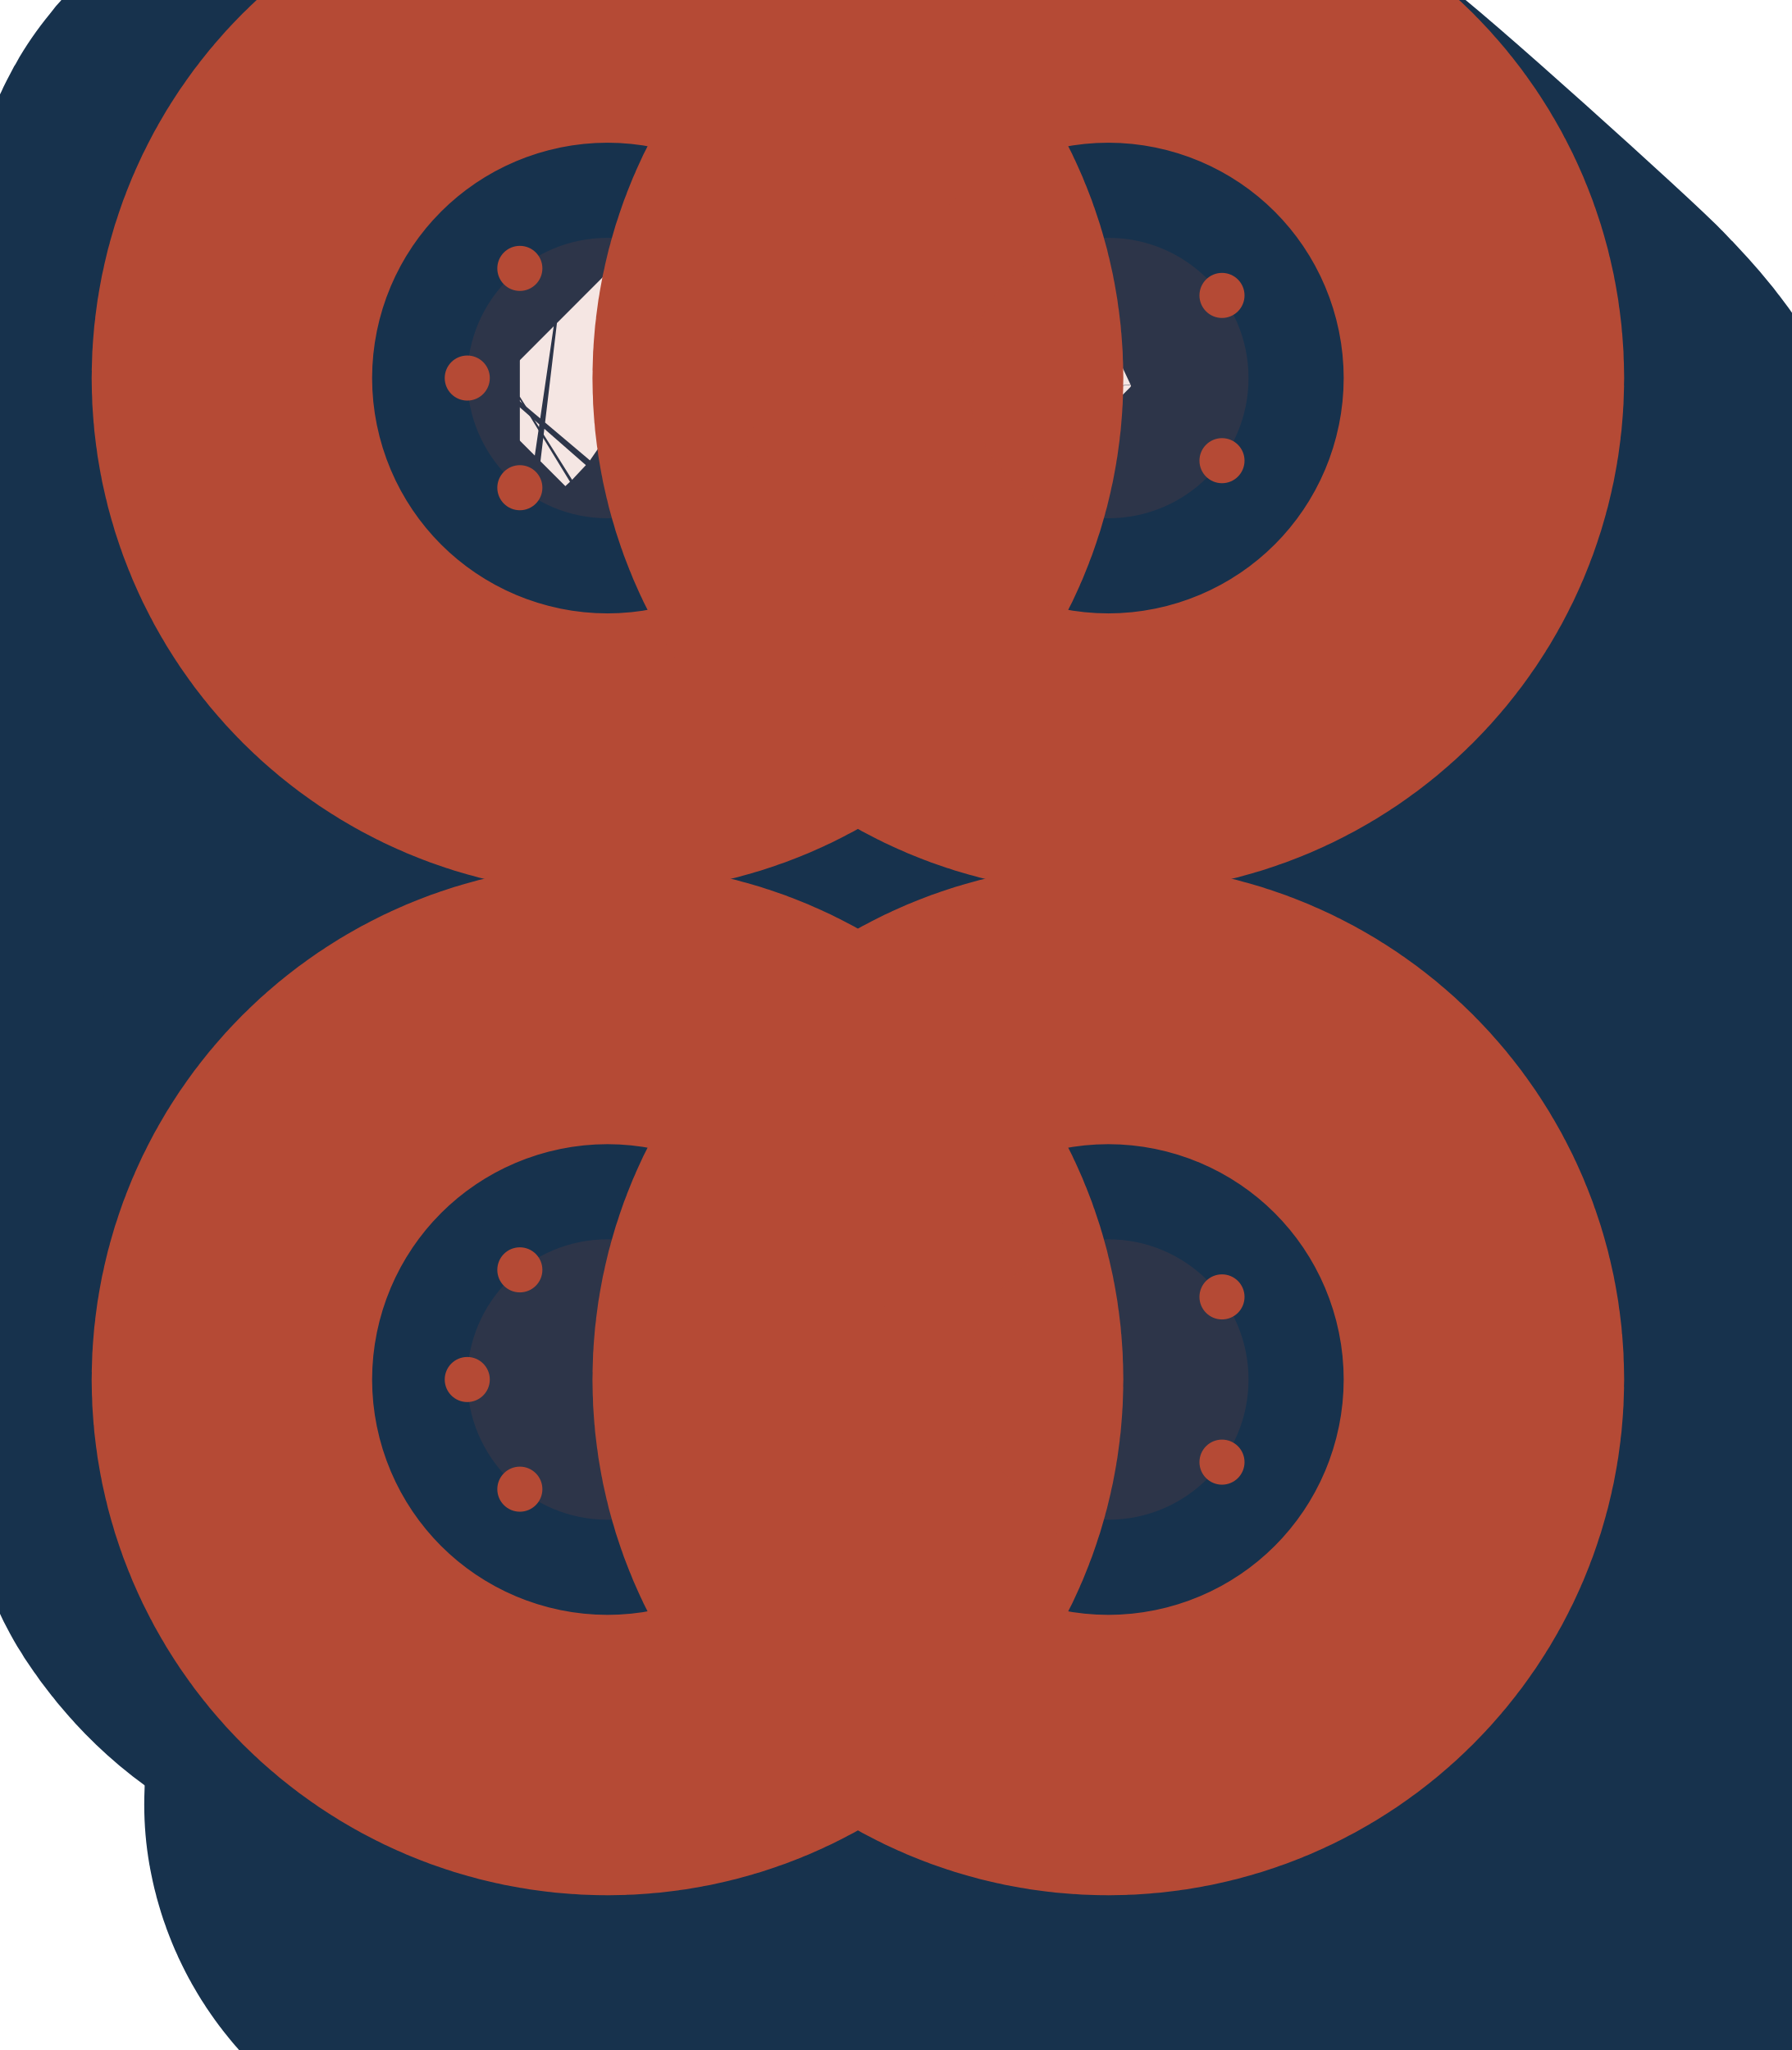
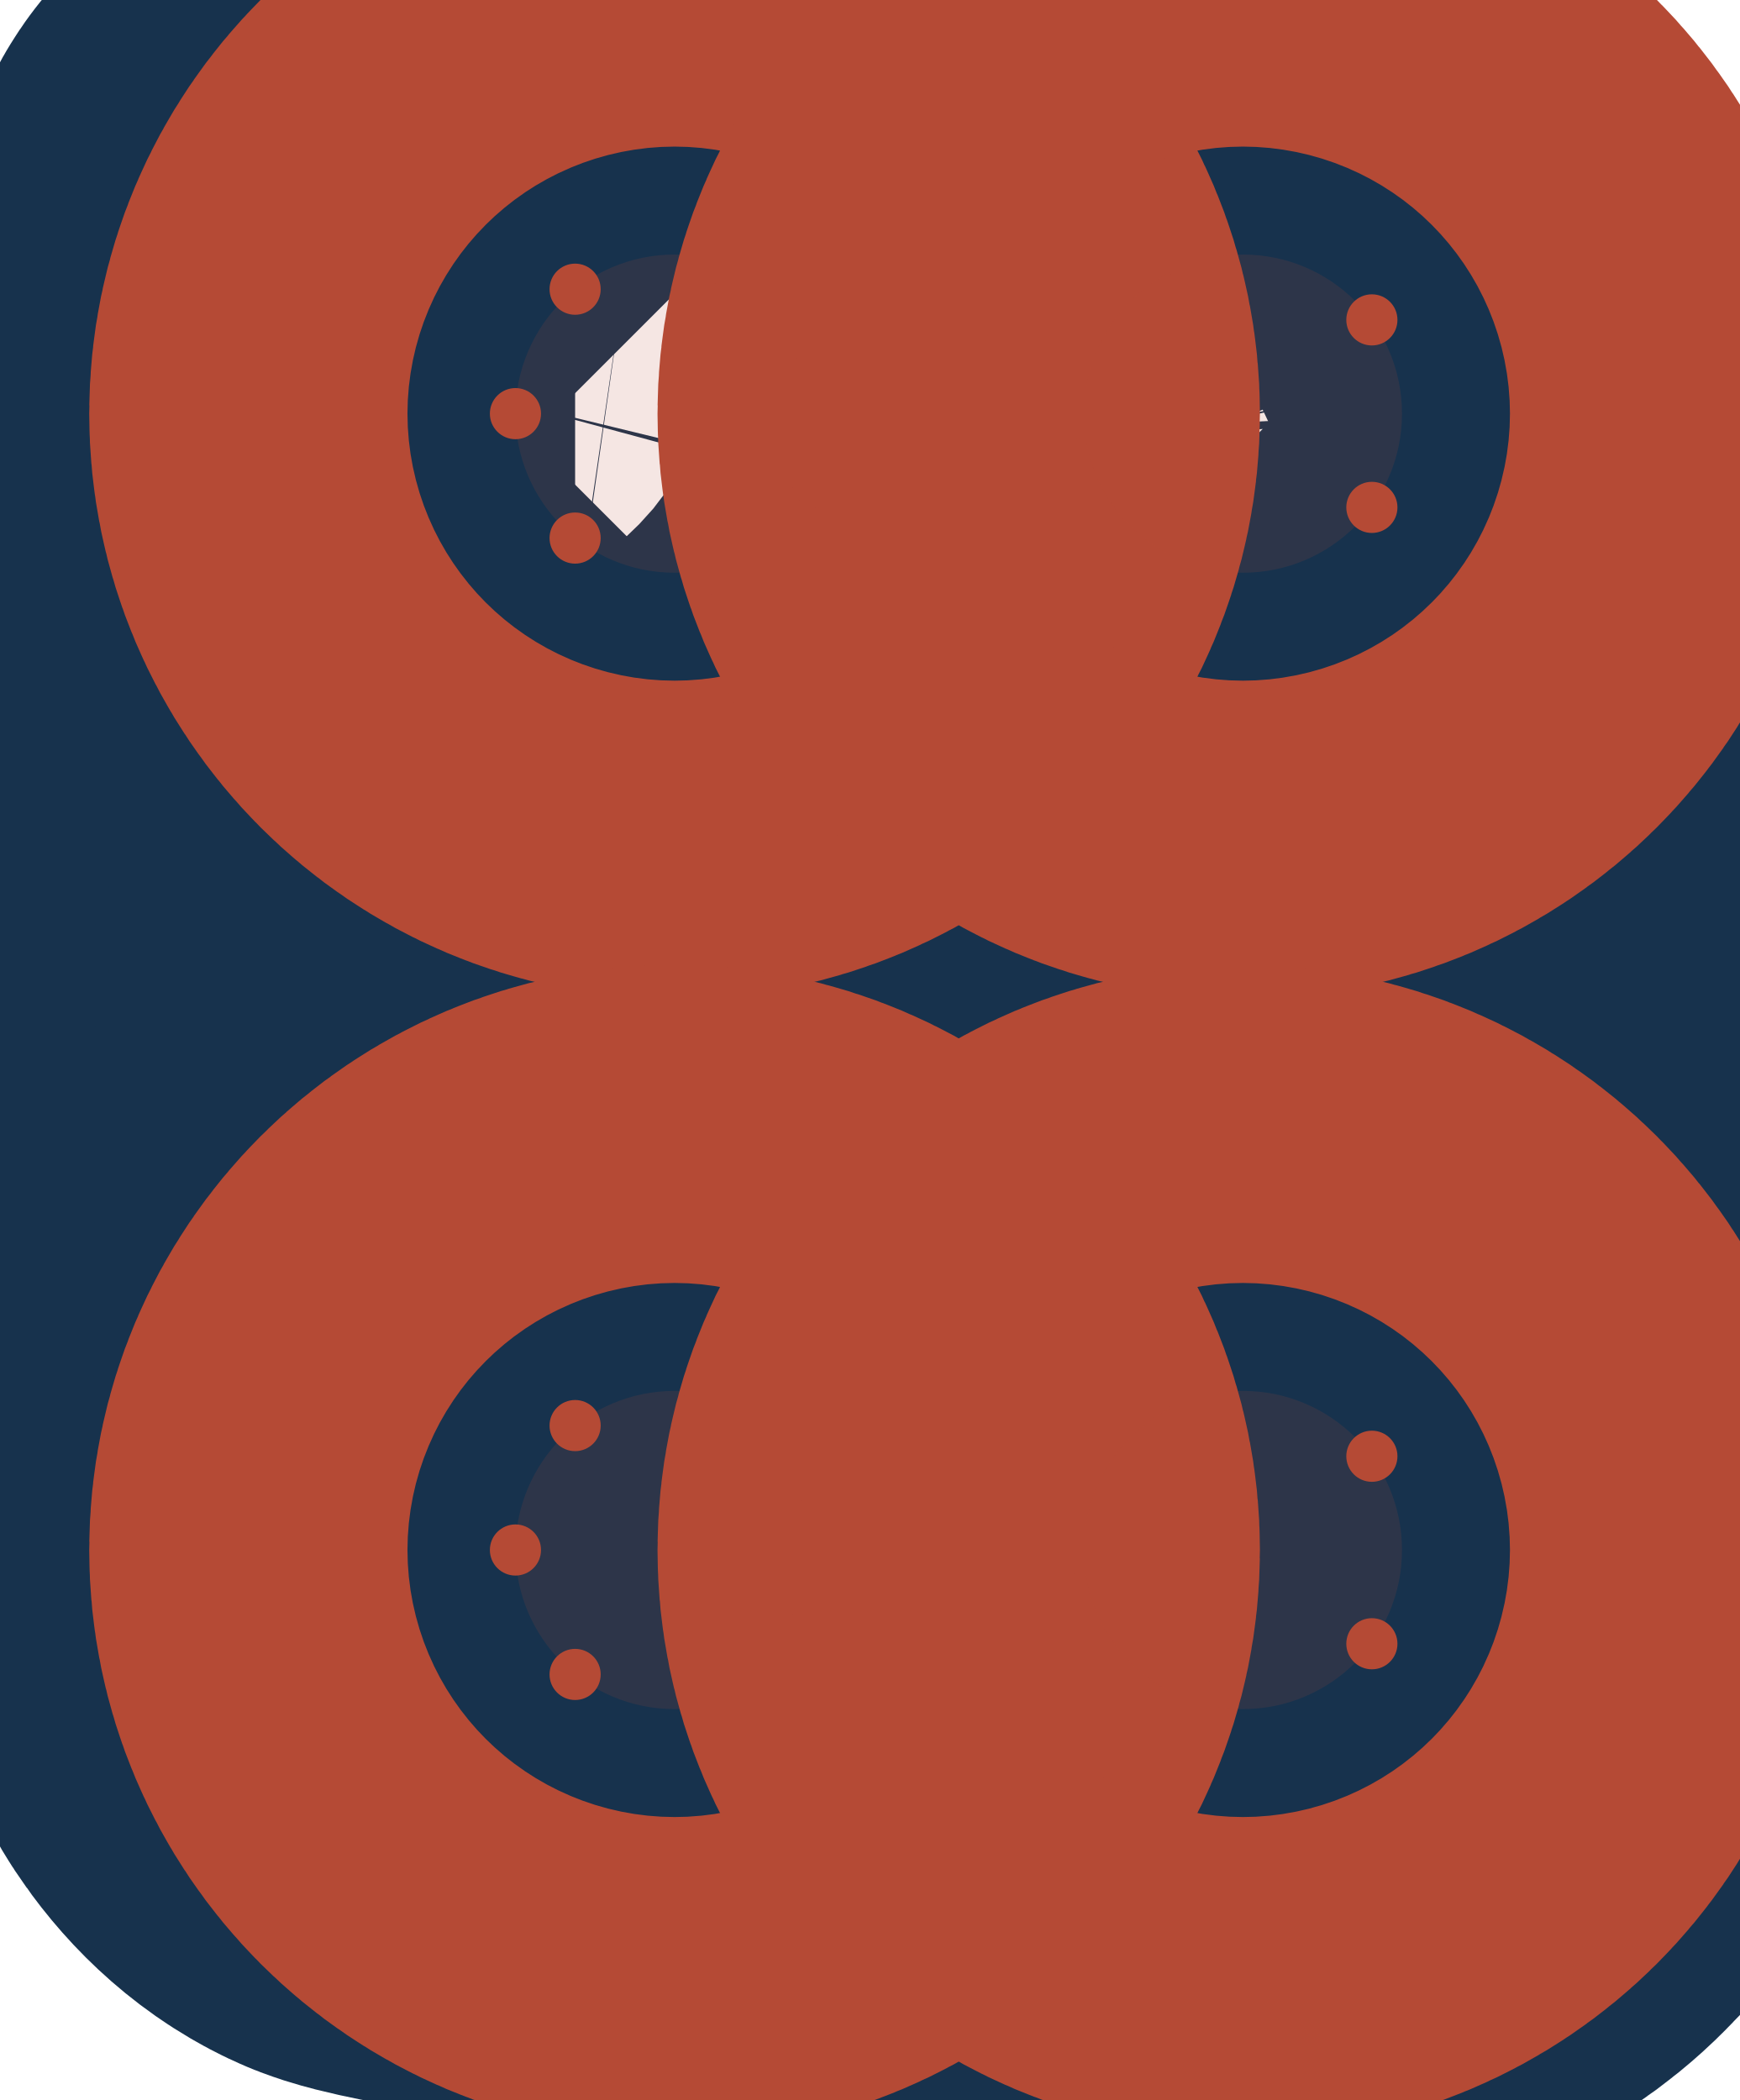
- <svg xmlns="http://www.w3.org/2000/svg" viewBox="-0.213 -1.755 3.577 4.094" role="img" data-heegaard-view="alpha_cut" data-diagram-hash="691e24337be7458d8b8309229d22bdb1985c137c628312a26622a5f58625dcc0">
+ <svg xmlns="http://www.w3.org/2000/svg" viewBox="-0.187 -1.728 3.061 3.696" role="img" data-heegaard-view="alpha_cut" data-diagram-hash="691e24337be7458d8b8309229d22bdb1985c137c628312a26622a5f58625dcc0">
  <g data-layer="routes">
-     <path data-curve-family="beta" data-curve-id="1" data-route-segment="1" d="M 1.252 1.121 C 1.242 1.144 1.233 1.166 1.223 1.188 C 1.213 1.211 1.168 1.254 1.133 1.278 C 1.098 1.302 1.058 1.319 1.016 1.327 C 0.975 1.335 0.932 1.329 0.89 1.325 C 0.848 1.321 0.553 1.28 0.515 1.261 C 0.478 1.243 0.446 1.21 0.423 1.175 C 0.4 1.139 0.22 0.62 0.211 0.578 C 0.202 0.537 0.202 0.494 0.2 0.452 C 0.198 0.41 0.199 -0.392 0.2 -0.434 C 0.201 -0.476 0.2 -0.519 0.207 -0.561 C 0.214 -0.602 0.229 -0.642 0.241 -0.682 C 0.253 -0.723 0.403 -1.255 0.43 -1.287 C 0.458 -1.319 0.503 -1.334 0.544 -1.342 C 0.586 -1.35 0.881 -1.316 0.923 -1.311 C 0.964 -1.305 1.042 -1.293 1.047 -1.288 C 1.052 -1.283 1.057 -1.278 1.062 -1.273" fill="none" stroke="#17324d" stroke-width="1.4" vector-effect="non-scaling-stroke" />
-     <path data-curve-family="beta" data-curve-id="1" data-route-segment="2" d="M 1.062 1.273 C 1.04 1.279 1.018 1.285 0.996 1.292 C 0.974 1.298 0.912 1.294 0.872 1.283 C 0.832 1.272 0.791 1.255 0.761 1.226 C 0.731 1.198 0.716 1.156 0.7 1.118 C 0.685 1.079 0.575 0.679 0.565 0.639 C 0.554 0.599 0.543 0.558 0.536 0.517 C 0.529 0.477 0.483 0.064 0.482 0.022 C 0.482 -0.019 0.487 -0.06 0.491 -0.102 C 0.495 -0.143 0.581 -1.055 0.6 -1.092 C 0.618 -1.129 0.656 -1.154 0.691 -1.176 C 0.727 -1.198 0.802 -1.22 0.808 -1.219 C 0.814 -1.219 0.82 -1.219 0.825 -1.219" fill="none" stroke="#17324d" stroke-width="1.4" vector-effect="non-scaling-stroke" />
-     <path data-curve-family="beta" data-curve-id="1" data-route-segment="3" d="M 0.825 1.219 C 0.808 1.207 0.79 1.195 0.773 1.183 C 0.755 1.171 0.71 1.119 0.696 1.078 C 0.682 1.038 0.694 0.992 0.693 0.949 C 0.693 0.906 0.695 -0.82 0.697 -0.863 C 0.699 -0.906 0.705 -0.989 0.708 -0.992 C 0.712 -0.994 0.716 -0.997 0.72 -1.0" fill="none" stroke="#17324d" stroke-width="1.4" vector-effect="non-scaling-stroke" />
-     <path data-curve-family="beta" data-curve-id="1" data-route-segment="4" d="M 0.72 1.0 C 0.719 0.975 0.719 0.95 0.718 0.925 C 0.718 0.899 0.737 0.851 0.755 0.818 C 0.773 0.785 0.796 0.755 0.824 0.73 C 0.852 0.705 0.885 0.684 0.92 0.672 C 0.955 0.659 0.994 0.656 1.031 0.657 C 1.068 0.658 1.105 0.671 1.141 0.678 C 1.178 0.686 1.55 0.749 1.58 0.771 C 1.61 0.794 1.622 0.835 1.634 0.87 C 1.646 0.905 1.665 1.171 1.686 1.203 C 1.706 1.234 1.747 1.246 1.78 1.263 C 1.814 1.28 1.849 1.294 1.885 1.304 C 1.921 1.314 1.959 1.326 1.996 1.32 C 2.033 1.314 2.185 1.234 2.195 1.217 C 2.206 1.199 2.216 1.182 2.227 1.165" fill="none" stroke="#17324d" stroke-width="1.4" vector-effect="non-scaling-stroke" />
-     <path data-curve-family="beta" data-curve-id="1" data-route-segment="5" d="M 2.227 -1.165 C 2.237 -1.155 2.247 -1.146 2.258 -1.137 C 2.268 -1.128 2.28 -1.057 2.285 -1.016 C 2.29 -0.974 2.281 -0.808 2.286 -0.767 C 2.291 -0.726 2.304 -0.686 2.317 -0.646 C 2.33 -0.607 2.678 0.236 2.69 0.276 C 2.702 0.316 2.711 0.357 2.714 0.398 C 2.717 0.439 2.664 1.35 2.658 1.391 C 2.652 1.432 2.66 1.485 2.629 1.512 C 2.598 1.539 2.547 1.521 2.505 1.524 C 2.464 1.526 1.551 1.556 1.511 1.548 C 1.47 1.54 1.426 1.527 1.397 1.497 C 1.368 1.468 1.307 1.309 1.3 1.268 C 1.292 1.227 1.302 1.185 1.305 1.144 C 1.309 1.103 1.319 1.062 1.32 1.021 C 1.321 0.979 1.327 0.935 1.313 0.896 C 1.298 0.858 1.268 0.825 1.236 0.798 C 1.205 0.771 1.149 0.741 1.128 0.738 C 1.106 0.734 1.084 0.731 1.062 0.727" fill="none" stroke="#17324d" stroke-width="1.4" vector-effect="non-scaling-stroke" />
-     <path data-curve-family="beta" data-curve-id="1" data-route-segment="6" d="M 1.062 -0.727 C 1.066 -0.724 1.069 -0.721 1.072 -0.717 C 1.075 -0.714 1.908 0.467 1.926 0.509 C 1.944 0.55 1.971 0.6 1.953 0.642 C 1.934 0.683 1.869 0.68 1.836 0.71 C 1.802 0.741 1.778 0.781 1.757 0.821 C 1.736 0.861 1.71 0.932 1.713 0.949 C 1.715 0.966 1.718 0.983 1.72 1.0" fill="none" stroke="#17324d" stroke-width="1.4" vector-effect="non-scaling-stroke" />
-     <path data-curve-family="beta" data-curve-id="1" data-route-segment="7" d="M 1.72 -1.0 C 1.716 -1.0 1.712 -1.0 1.708 -1.0 C 1.704 -1.0 1.268 -1.125 1.264 -1.124 C 1.26 -1.123 1.256 -1.122 1.252 -1.121" fill="none" stroke="#17324d" stroke-width="1.4" vector-effect="non-scaling-stroke" />
-     <path data-curve-family="beta" data-curve-id="2" data-route-segment="1" d="M 1.252 -0.879 C 1.256 -0.878 1.26 -0.877 1.264 -0.876 C 1.268 -0.875 1.881 -0.729 1.889 -0.73 C 1.897 -0.731 1.905 -0.733 1.913 -0.734" fill="none" stroke="#17324d" stroke-width="1.4" vector-effect="non-scaling-stroke" />
-     <path data-curve-family="beta" data-curve-id="2" data-route-segment="2" d="M 1.913 0.734 C 1.93 0.726 1.946 0.718 1.963 0.711 C 1.979 0.703 2.016 0.641 2.031 0.601 C 2.045 0.56 2.194 -0.64 2.201 -0.683 C 2.207 -0.726 2.22 -0.802 2.222 -0.811 C 2.223 -0.819 2.225 -0.827 2.227 -0.835" fill="none" stroke="#17324d" stroke-width="1.4" vector-effect="non-scaling-stroke" />
-     <path data-curve-family="beta" data-curve-id="2" data-route-segment="3" d="M 2.227 0.835 C 2.238 0.847 2.25 0.859 2.261 0.871 C 2.273 0.882 2.306 0.927 2.312 0.962 C 2.318 0.996 2.308 1.032 2.295 1.064 C 2.283 1.097 2.147 1.3 2.128 1.329 C 2.108 1.357 2.098 1.397 2.067 1.414 C 2.036 1.43 1.682 1.433 1.65 1.42 C 1.618 1.406 1.599 1.373 1.578 1.345 C 1.557 1.317 1.298 0.823 1.274 0.798 C 1.25 0.773 1.218 0.756 1.185 0.744 C 1.152 0.731 1.014 0.706 0.98 0.708 C 0.945 0.709 0.897 0.719 0.879 0.735 C 0.861 0.75 0.843 0.766 0.825 0.781" fill="none" stroke="#17324d" stroke-width="1.4" vector-effect="non-scaling-stroke" />
-     <path data-curve-family="beta" data-curve-id="2" data-route-segment="4" d="M 0.825 -0.781 C 0.825 -0.776 0.825 -0.772 0.824 -0.767 C 0.824 -0.762 1.647 0.727 1.671 0.809 C 1.695 0.89 1.682 1.022 1.693 1.063 C 1.704 1.104 1.718 1.147 1.745 1.18 C 1.773 1.212 1.83 1.246 1.851 1.251 C 1.872 1.256 1.893 1.261 1.913 1.266" fill="none" stroke="#17324d" stroke-width="1.4" vector-effect="non-scaling-stroke" />
-     <path data-curve-family="beta" data-curve-id="2" data-route-segment="5" d="M 1.913 -1.266 C 1.93 -1.274 1.946 -1.282 1.963 -1.289 C 1.979 -1.297 2.054 -1.289 2.098 -1.282 C 2.143 -1.274 2.189 -1.267 2.229 -1.245 C 2.268 -1.224 2.705 -0.829 2.735 -0.795 C 2.766 -0.762 2.798 -0.728 2.816 -0.687 C 2.835 -0.645 2.835 -0.598 2.843 -0.554 C 2.851 -0.509 2.934 0.072 2.938 0.117 C 2.943 0.162 2.946 0.207 2.948 0.252 C 2.949 0.297 2.956 1.698 2.95 1.743 C 2.944 1.788 2.946 1.841 2.915 1.874 C 2.884 1.907 2.832 1.911 2.787 1.918 C 2.743 1.926 0.934 1.932 0.89 1.92 C 0.847 1.908 0.783 1.893 0.775 1.849 C 0.766 1.805 1.16 1.348 1.187 1.312 C 1.214 1.276 1.251 1.244 1.267 1.202 C 1.283 1.16 1.276 1.112 1.279 1.067 C 1.282 1.022 1.294 0.949 1.284 0.932 C 1.273 0.914 1.263 0.896 1.252 0.879" fill="none" stroke="#17324d" stroke-width="1.4" vector-effect="non-scaling-stroke" />
+     <path data-curve-family="beta" data-curve-id="1" data-route-segment="1" d="M 1.252 1.121 C 1.242 1.144 1.233 1.166 1.223 1.188 C 1.213 1.211 1.168 1.255 1.134 1.279 C 1.099 1.303 1.059 1.321 1.017 1.329 C 0.976 1.338 0.933 1.332 0.891 1.328 C 0.848 1.325 0.554 1.282 0.516 1.263 C 0.478 1.245 0.446 1.213 0.423 1.178 C 0.399 1.142 0.393 1.098 0.378 1.059 C 0.364 1.019 0.218 0.622 0.209 0.581 C 0.2 0.539 0.2 0.496 0.198 0.454 C 0.196 0.412 0.197 -0.391 0.199 -0.433 C 0.2 -0.476 0.199 -0.518 0.206 -0.56 C 0.213 -0.602 0.228 -0.641 0.24 -0.682 C 0.252 -0.723 0.402 -1.255 0.43 -1.287 C 0.457 -1.319 0.502 -1.335 0.543 -1.343 C 0.585 -1.351 0.881 -1.318 0.923 -1.312 C 0.964 -1.306 1.042 -1.293 1.047 -1.288 C 1.052 -1.283 1.057 -1.278 1.062 -1.273" fill="none" stroke="#17324d" stroke-width="1.4" vector-effect="non-scaling-stroke" />
+     <path data-curve-family="beta" data-curve-id="1" data-route-segment="2" d="M 1.062 1.273 C 1.04 1.279 1.018 1.285 0.996 1.292 C 0.974 1.298 0.92 1.284 0.884 1.27 C 0.848 1.257 0.817 1.235 0.785 1.214 C 0.754 1.192 0.714 1.176 0.696 1.142 C 0.678 1.109 0.688 1.067 0.685 1.029 C 0.682 0.991 0.679 0.953 0.678 0.915 C 0.676 0.877 0.677 0.839 0.677 0.801 C 0.678 0.763 0.684 -0.874 0.685 -0.912 C 0.686 -0.95 0.679 -0.989 0.688 -1.026 C 0.698 -1.063 0.719 -1.096 0.739 -1.128 C 0.759 -1.161 0.802 -1.22 0.808 -1.219 C 0.814 -1.219 0.82 -1.219 0.825 -1.219" fill="none" stroke="#17324d" stroke-width="1.4" vector-effect="non-scaling-stroke" />
+     <path data-curve-family="beta" data-curve-id="1" data-route-segment="3" d="M 0.825 1.219 C 0.808 1.207 0.79 1.195 0.773 1.183 C 0.755 1.171 0.728 1.114 0.716 1.075 C 0.705 1.036 0.707 0.994 0.705 0.954 C 0.703 0.914 0.705 -0.989 0.708 -0.992 C 0.712 -0.994 0.716 -0.997 0.72 -1.0" fill="none" stroke="#17324d" stroke-width="1.4" vector-effect="non-scaling-stroke" />
+     <path data-curve-family="beta" data-curve-id="1" data-route-segment="4" d="M 0.72 1.0 C 0.719 0.975 0.719 0.95 0.718 0.925 C 0.718 0.899 0.74 0.867 0.756 0.841 C 0.771 0.814 0.79 0.79 0.811 0.767 C 0.831 0.744 0.849 0.716 0.877 0.704 C 0.906 0.691 1.03 0.69 1.061 0.691 C 1.092 0.693 1.122 0.701 1.152 0.706 C 1.182 0.712 1.213 0.713 1.242 0.725 C 1.27 0.736 1.296 0.754 1.32 0.773 C 1.344 0.792 1.756 1.204 1.778 1.225 C 1.8 1.246 1.818 1.274 1.846 1.287 C 1.874 1.3 1.907 1.299 1.937 1.299 C 1.968 1.3 1.999 1.295 2.029 1.289 C 2.059 1.284 2.09 1.279 2.118 1.267 C 2.146 1.254 2.185 1.234 2.195 1.217 C 2.206 1.199 2.216 1.182 2.227 1.165" fill="none" stroke="#17324d" stroke-width="1.4" vector-effect="non-scaling-stroke" />
+     <path data-curve-family="beta" data-curve-id="1" data-route-segment="5" d="M 2.227 -1.165 C 2.237 -1.155 2.247 -1.146 2.258 -1.137 C 2.264 -1.131 2.265 -1.12 2.269 -1.111 C 2.272 -1.103 2.281 -1.075 2.285 -1.057 C 2.289 -1.038 2.289 -1.019 2.291 -1.0 C 2.292 -0.981 2.462 0.97 2.462 1.0 C 2.462 1.03 2.459 1.061 2.453 1.09 C 2.447 1.12 2.439 1.149 2.427 1.177 C 2.415 1.205 2.401 1.232 2.384 1.257 C 2.368 1.282 2.348 1.305 2.327 1.327 C 2.305 1.348 2.282 1.368 2.257 1.384 C 2.232 1.401 2.205 1.415 2.177 1.427 C 2.149 1.439 2.119 1.445 2.09 1.453 C 2.061 1.462 1.87 1.58 1.764 1.543 C 1.657 1.506 1.253 0.853 1.242 0.838 C 1.23 0.823 1.219 0.808 1.206 0.794 C 1.192 0.781 1.172 0.766 1.162 0.758 C 1.151 0.751 1.141 0.74 1.128 0.738 C 1.106 0.734 1.084 0.731 1.062 0.727" fill="none" stroke="#17324d" stroke-width="1.4" vector-effect="non-scaling-stroke" />
+     <path data-curve-family="beta" data-curve-id="1" data-route-segment="6" d="M 1.062 -0.727 C 1.066 -0.724 1.069 -0.721 1.072 -0.717 C 1.075 -0.714 1.112 -0.626 1.131 -0.58 C 1.151 -0.534 1.701 0.751 1.711 0.8 C 1.721 0.849 1.71 0.932 1.713 0.949 C 1.715 0.966 1.718 0.983 1.72 1.0" fill="none" stroke="#17324d" stroke-width="1.4" vector-effect="non-scaling-stroke" />
+     <path data-curve-family="beta" data-curve-id="1" data-route-segment="7" d="M 1.72 -1.0 C 1.716 -1.0 1.712 -1.0 1.708 -1.0 C 1.704 -1.0 1.561 -1.044 1.487 -1.064 C 1.413 -1.085 1.268 -1.125 1.264 -1.124 C 1.26 -1.123 1.256 -1.122 1.252 -1.121" fill="none" stroke="#17324d" stroke-width="1.4" vector-effect="non-scaling-stroke" />
+     <path data-curve-family="beta" data-curve-id="2" data-route-segment="1" d="M 1.252 -0.879 C 1.256 -0.878 1.26 -0.877 1.264 -0.876 C 1.268 -0.875 1.348 -0.858 1.389 -0.848 C 1.431 -0.839 1.881 -0.729 1.889 -0.73 C 1.897 -0.731 1.905 -0.733 1.913 -0.734" fill="none" stroke="#17324d" stroke-width="1.4" vector-effect="non-scaling-stroke" />
+     <path data-curve-family="beta" data-curve-id="2" data-route-segment="2" d="M 1.913 0.734 C 1.93 0.726 1.946 0.718 1.963 0.711 C 1.979 0.703 1.981 0.619 1.989 0.573 C 1.998 0.527 2.22 -0.802 2.222 -0.811 C 2.223 -0.819 2.225 -0.827 2.227 -0.835" fill="none" stroke="#17324d" stroke-width="1.4" vector-effect="non-scaling-stroke" />
+     <path data-curve-family="beta" data-curve-id="2" data-route-segment="3" d="M 2.227 0.835 C 2.238 0.847 2.25 0.859 2.261 0.871 C 2.273 0.882 2.283 0.923 2.288 0.951 C 2.292 0.979 2.293 1.008 2.289 1.036 C 2.286 1.064 2.279 1.092 2.267 1.118 C 2.256 1.144 2.238 1.167 2.222 1.19 C 2.205 1.213 2.188 1.235 2.168 1.255 C 2.148 1.275 2.127 1.296 2.101 1.307 C 2.075 1.319 1.962 1.338 1.934 1.335 C 1.905 1.332 1.88 1.317 1.855 1.303 C 1.83 1.29 1.76 1.241 1.716 1.205 C 1.673 1.169 1.31 0.811 1.287 0.795 C 1.263 0.78 1.235 0.771 1.209 0.762 C 1.182 0.752 1.155 0.744 1.128 0.737 C 1.101 0.729 1.074 0.718 1.046 0.714 C 1.018 0.711 0.989 0.71 0.961 0.714 C 0.933 0.717 0.897 0.719 0.879 0.735 C 0.861 0.75 0.843 0.766 0.825 0.781" fill="none" stroke="#17324d" stroke-width="1.4" vector-effect="non-scaling-stroke" />
+     <path data-curve-family="beta" data-curve-id="2" data-route-segment="4" d="M 0.825 -0.781 C 0.825 -0.776 0.825 -0.772 0.824 -0.767 C 0.824 -0.762 1.226 0.066 1.318 0.255 C 1.41 0.444 1.559 0.746 1.596 0.822 C 1.632 0.898 1.686 1.012 1.705 1.049 C 1.723 1.087 1.737 1.128 1.762 1.162 C 1.787 1.196 1.83 1.246 1.851 1.251 C 1.872 1.256 1.893 1.261 1.913 1.266" fill="none" stroke="#17324d" stroke-width="1.4" vector-effect="non-scaling-stroke" />
+     <path data-curve-family="beta" data-curve-id="2" data-route-segment="5" d="M 1.913 -1.266 C 1.93 -1.274 1.946 -1.282 1.963 -1.289 C 1.974 -1.295 1.988 -1.291 2.0 -1.291 C 2.012 -1.29 2.038 -1.289 2.057 -1.285 C 2.075 -1.281 2.094 -1.276 2.111 -1.269 C 2.129 -1.261 2.146 -1.252 2.162 -1.242 C 2.177 -1.231 2.192 -1.219 2.206 -1.206 C 2.219 -1.192 2.298 -1.12 2.32 -1.064 C 2.343 -1.007 2.508 1.003 2.489 1.097 C 2.469 1.192 2.42 1.285 2.352 1.352 C 2.285 1.42 2.189 1.454 2.1 1.488 C 2.011 1.522 1.857 1.615 1.743 1.572 C 1.628 1.529 1.294 0.949 1.284 0.932 C 1.273 0.914 1.263 0.896 1.252 0.879" fill="none" stroke="#17324d" stroke-width="1.4" vector-effect="non-scaling-stroke" />
  </g>
  <g data-layer="punctures">
    <circle data-pair="1" data-side="plus" cx="1.0" cy="-1.0" r="0.28" fill="#b54a35" fill-opacity="0.14" stroke="#b54a35" stroke-width="1.5" vector-effect="non-scaling-stroke" />
    <circle data-pair="1" data-side="minus" cx="1.0" cy="1.0" r="0.28" fill="#b54a35" fill-opacity="0.14" stroke="#b54a35" stroke-width="1.5" vector-effect="non-scaling-stroke" />
    <circle data-pair="2" data-side="plus" cx="2.0" cy="-1.0" r="0.28" fill="#b54a35" fill-opacity="0.14" stroke="#b54a35" stroke-width="1.5" vector-effect="non-scaling-stroke" />
    <circle data-pair="2" data-side="minus" cx="2.0" cy="1.0" r="0.28" fill="#b54a35" fill-opacity="0.14" stroke="#b54a35" stroke-width="1.5" vector-effect="non-scaling-stroke" />
    <circle data-intersection-id="1" data-port-index="1" cx="1.252" cy="-1.121" r="0.045" fill="#b54a35" />
    <circle data-intersection-id="2" data-port-index="2" cx="1.062" cy="-1.273" r="0.045" fill="#b54a35" />
    <circle data-intersection-id="3" data-port-index="3" cx="0.825" cy="-1.219" r="0.045" fill="#b54a35" />
    <circle data-intersection-id="4" data-port-index="4" cx="0.72" cy="-1.0" r="0.045" fill="#b54a35" />
    <circle data-intersection-id="5" data-port-index="5" cx="0.825" cy="-0.781" r="0.045" fill="#b54a35" />
    <circle data-intersection-id="6" data-port-index="6" cx="1.062" cy="-0.727" r="0.045" fill="#b54a35" />
    <circle data-intersection-id="7" data-port-index="7" cx="1.252" cy="-0.879" r="0.045" fill="#b54a35" />
    <circle data-intersection-id="7" data-port-index="8" cx="1.252" cy="0.879" r="0.045" fill="#b54a35" />
    <circle data-intersection-id="6" data-port-index="9" cx="1.062" cy="0.727" r="0.045" fill="#b54a35" />
    <circle data-intersection-id="5" data-port-index="10" cx="0.825" cy="0.781" r="0.045" fill="#b54a35" />
    <circle data-intersection-id="4" data-port-index="11" cx="0.72" cy="1.0" r="0.045" fill="#b54a35" />
    <circle data-intersection-id="3" data-port-index="12" cx="0.825" cy="1.219" r="0.045" fill="#b54a35" />
    <circle data-intersection-id="2" data-port-index="13" cx="1.062" cy="1.273" r="0.045" fill="#b54a35" />
    <circle data-intersection-id="1" data-port-index="14" cx="1.252" cy="1.121" r="0.045" fill="#b54a35" />
    <circle data-intersection-id="8" data-port-index="15" cx="2.227" cy="-1.165" r="0.045" fill="#b54a35" />
    <circle data-intersection-id="9" data-port-index="16" cx="1.913" cy="-1.266" r="0.045" fill="#b54a35" />
    <circle data-intersection-id="10" data-port-index="17" cx="1.72" cy="-1.0" r="0.045" fill="#b54a35" />
    <circle data-intersection-id="11" data-port-index="18" cx="1.913" cy="-0.734" r="0.045" fill="#b54a35" />
    <circle data-intersection-id="12" data-port-index="19" cx="2.227" cy="-0.835" r="0.045" fill="#b54a35" />
    <circle data-intersection-id="12" data-port-index="20" cx="2.227" cy="0.835" r="0.045" fill="#b54a35" />
    <circle data-intersection-id="11" data-port-index="21" cx="1.913" cy="0.734" r="0.045" fill="#b54a35" />
    <circle data-intersection-id="10" data-port-index="22" cx="1.72" cy="1.0" r="0.045" fill="#b54a35" />
    <circle data-intersection-id="9" data-port-index="23" cx="1.913" cy="1.266" r="0.045" fill="#b54a35" />
    <circle data-intersection-id="8" data-port-index="24" cx="2.227" cy="1.165" r="0.045" fill="#b54a35" />
  </g>
</svg>
